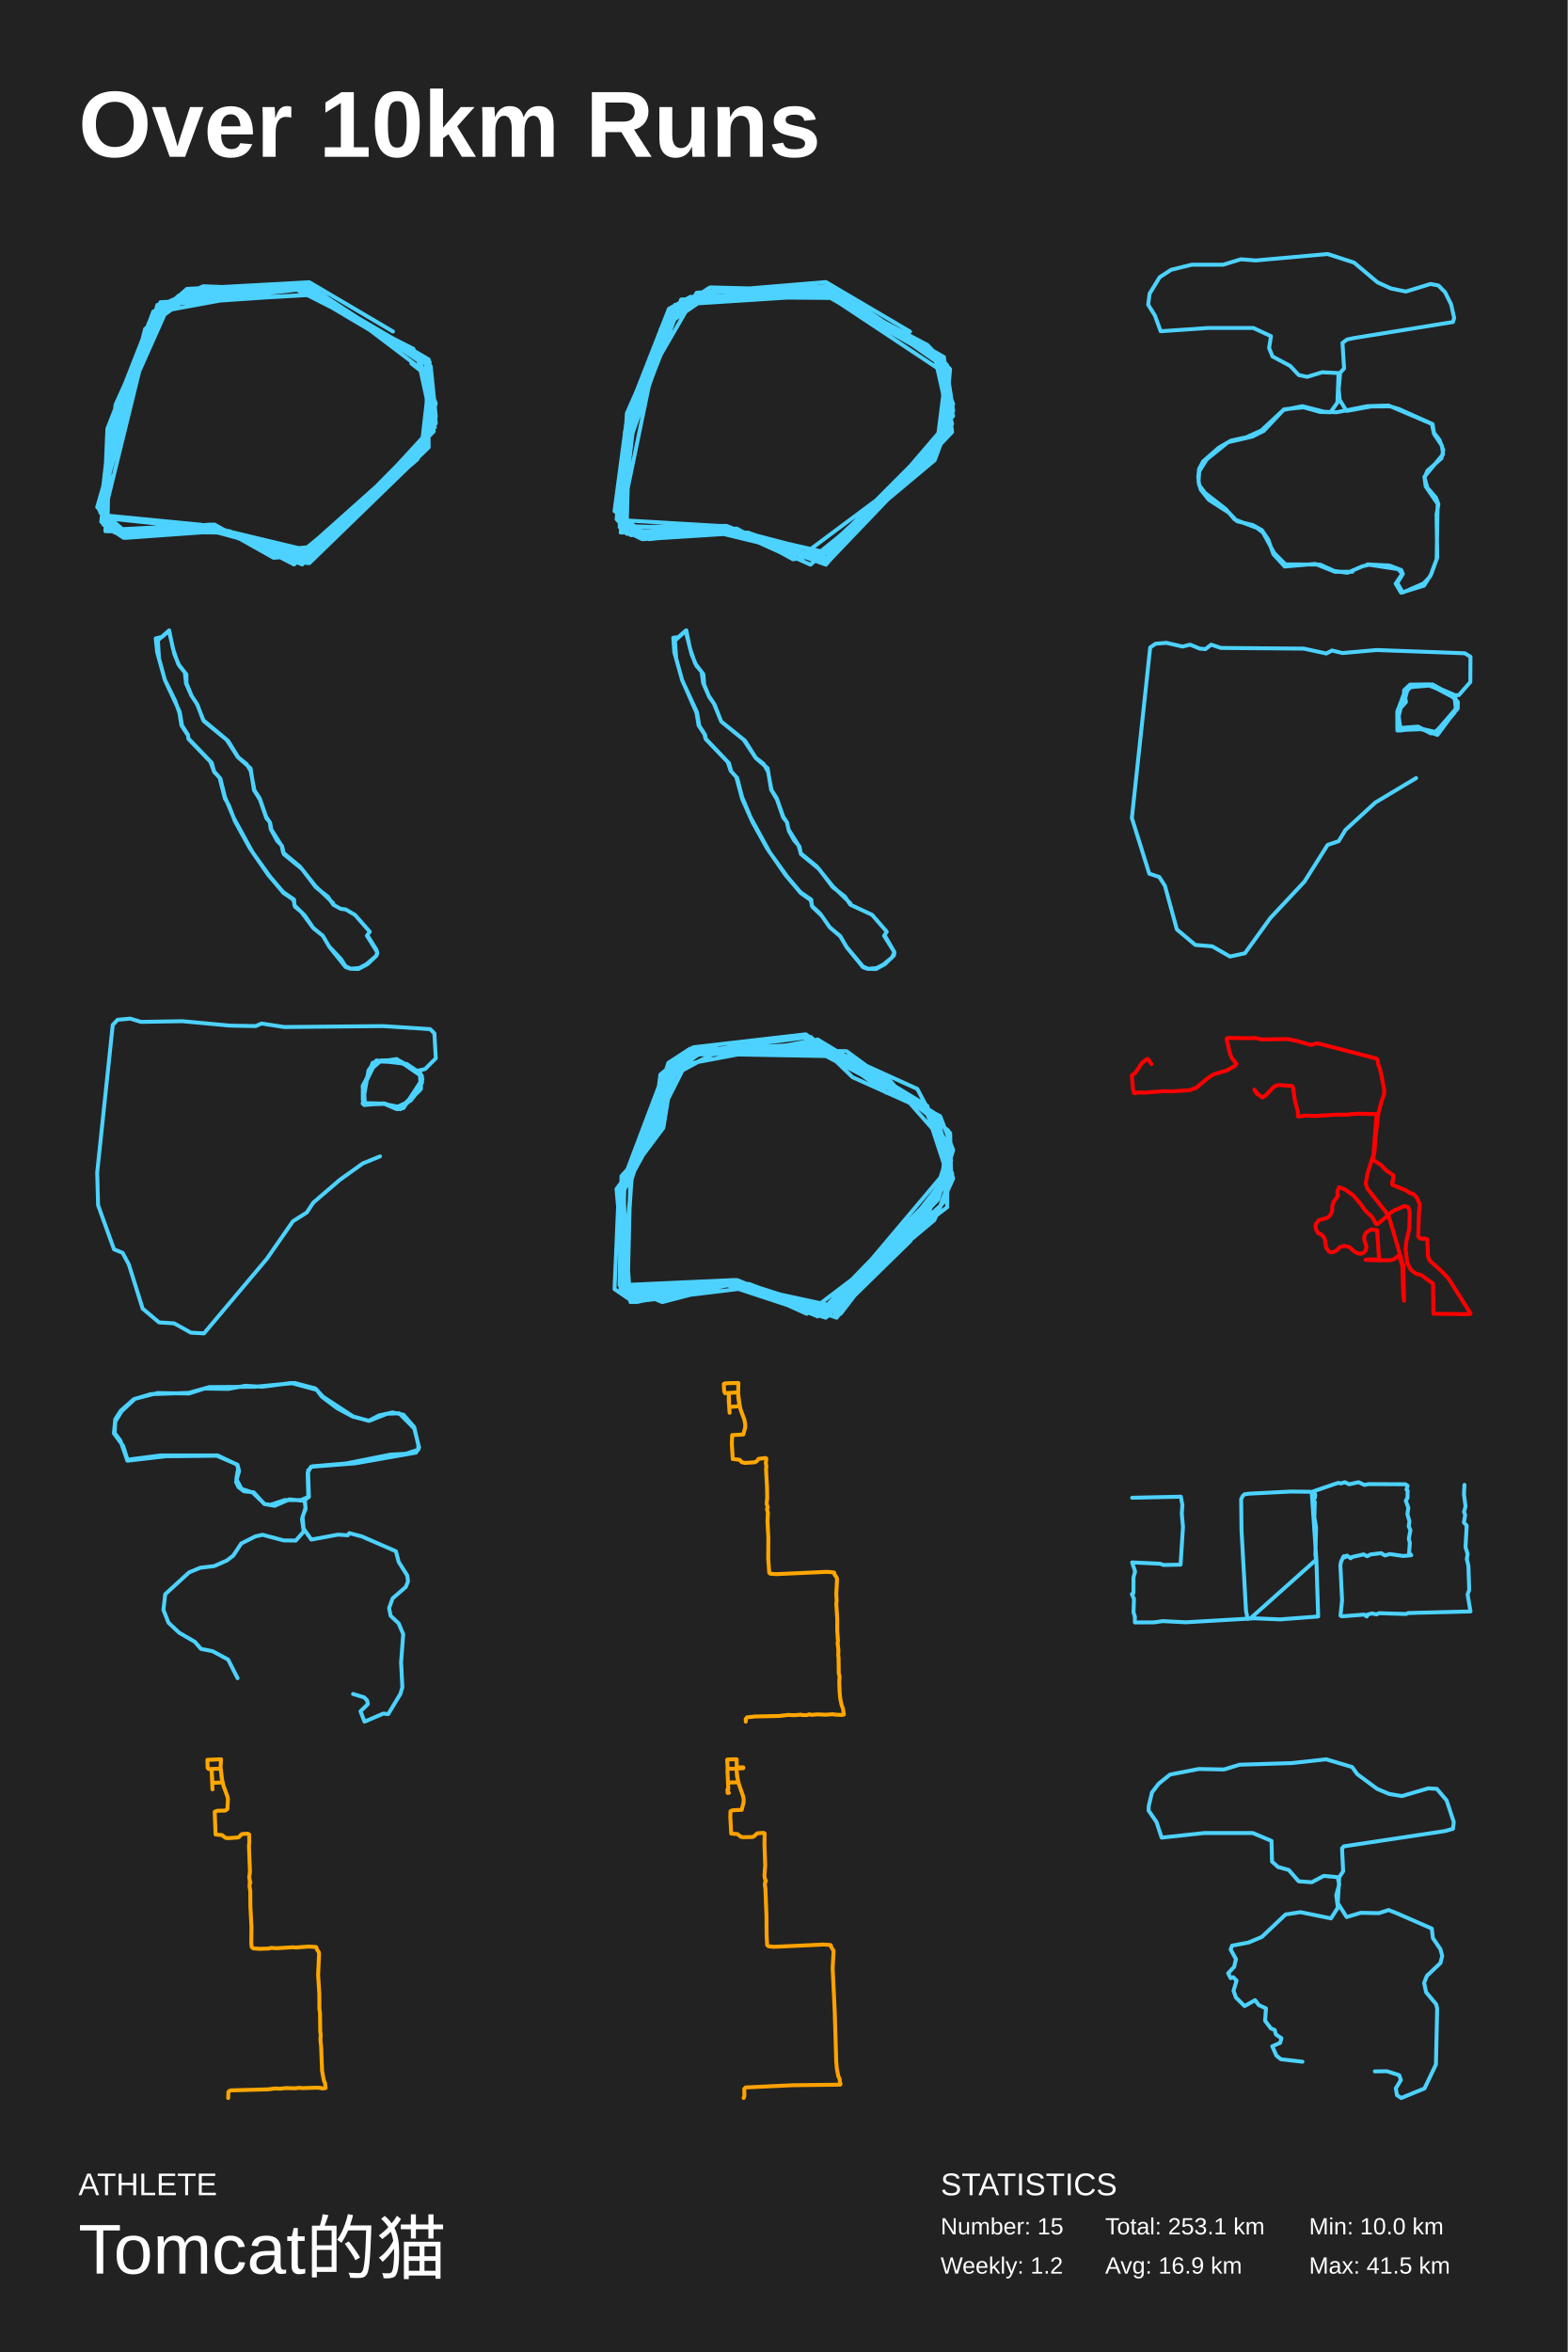
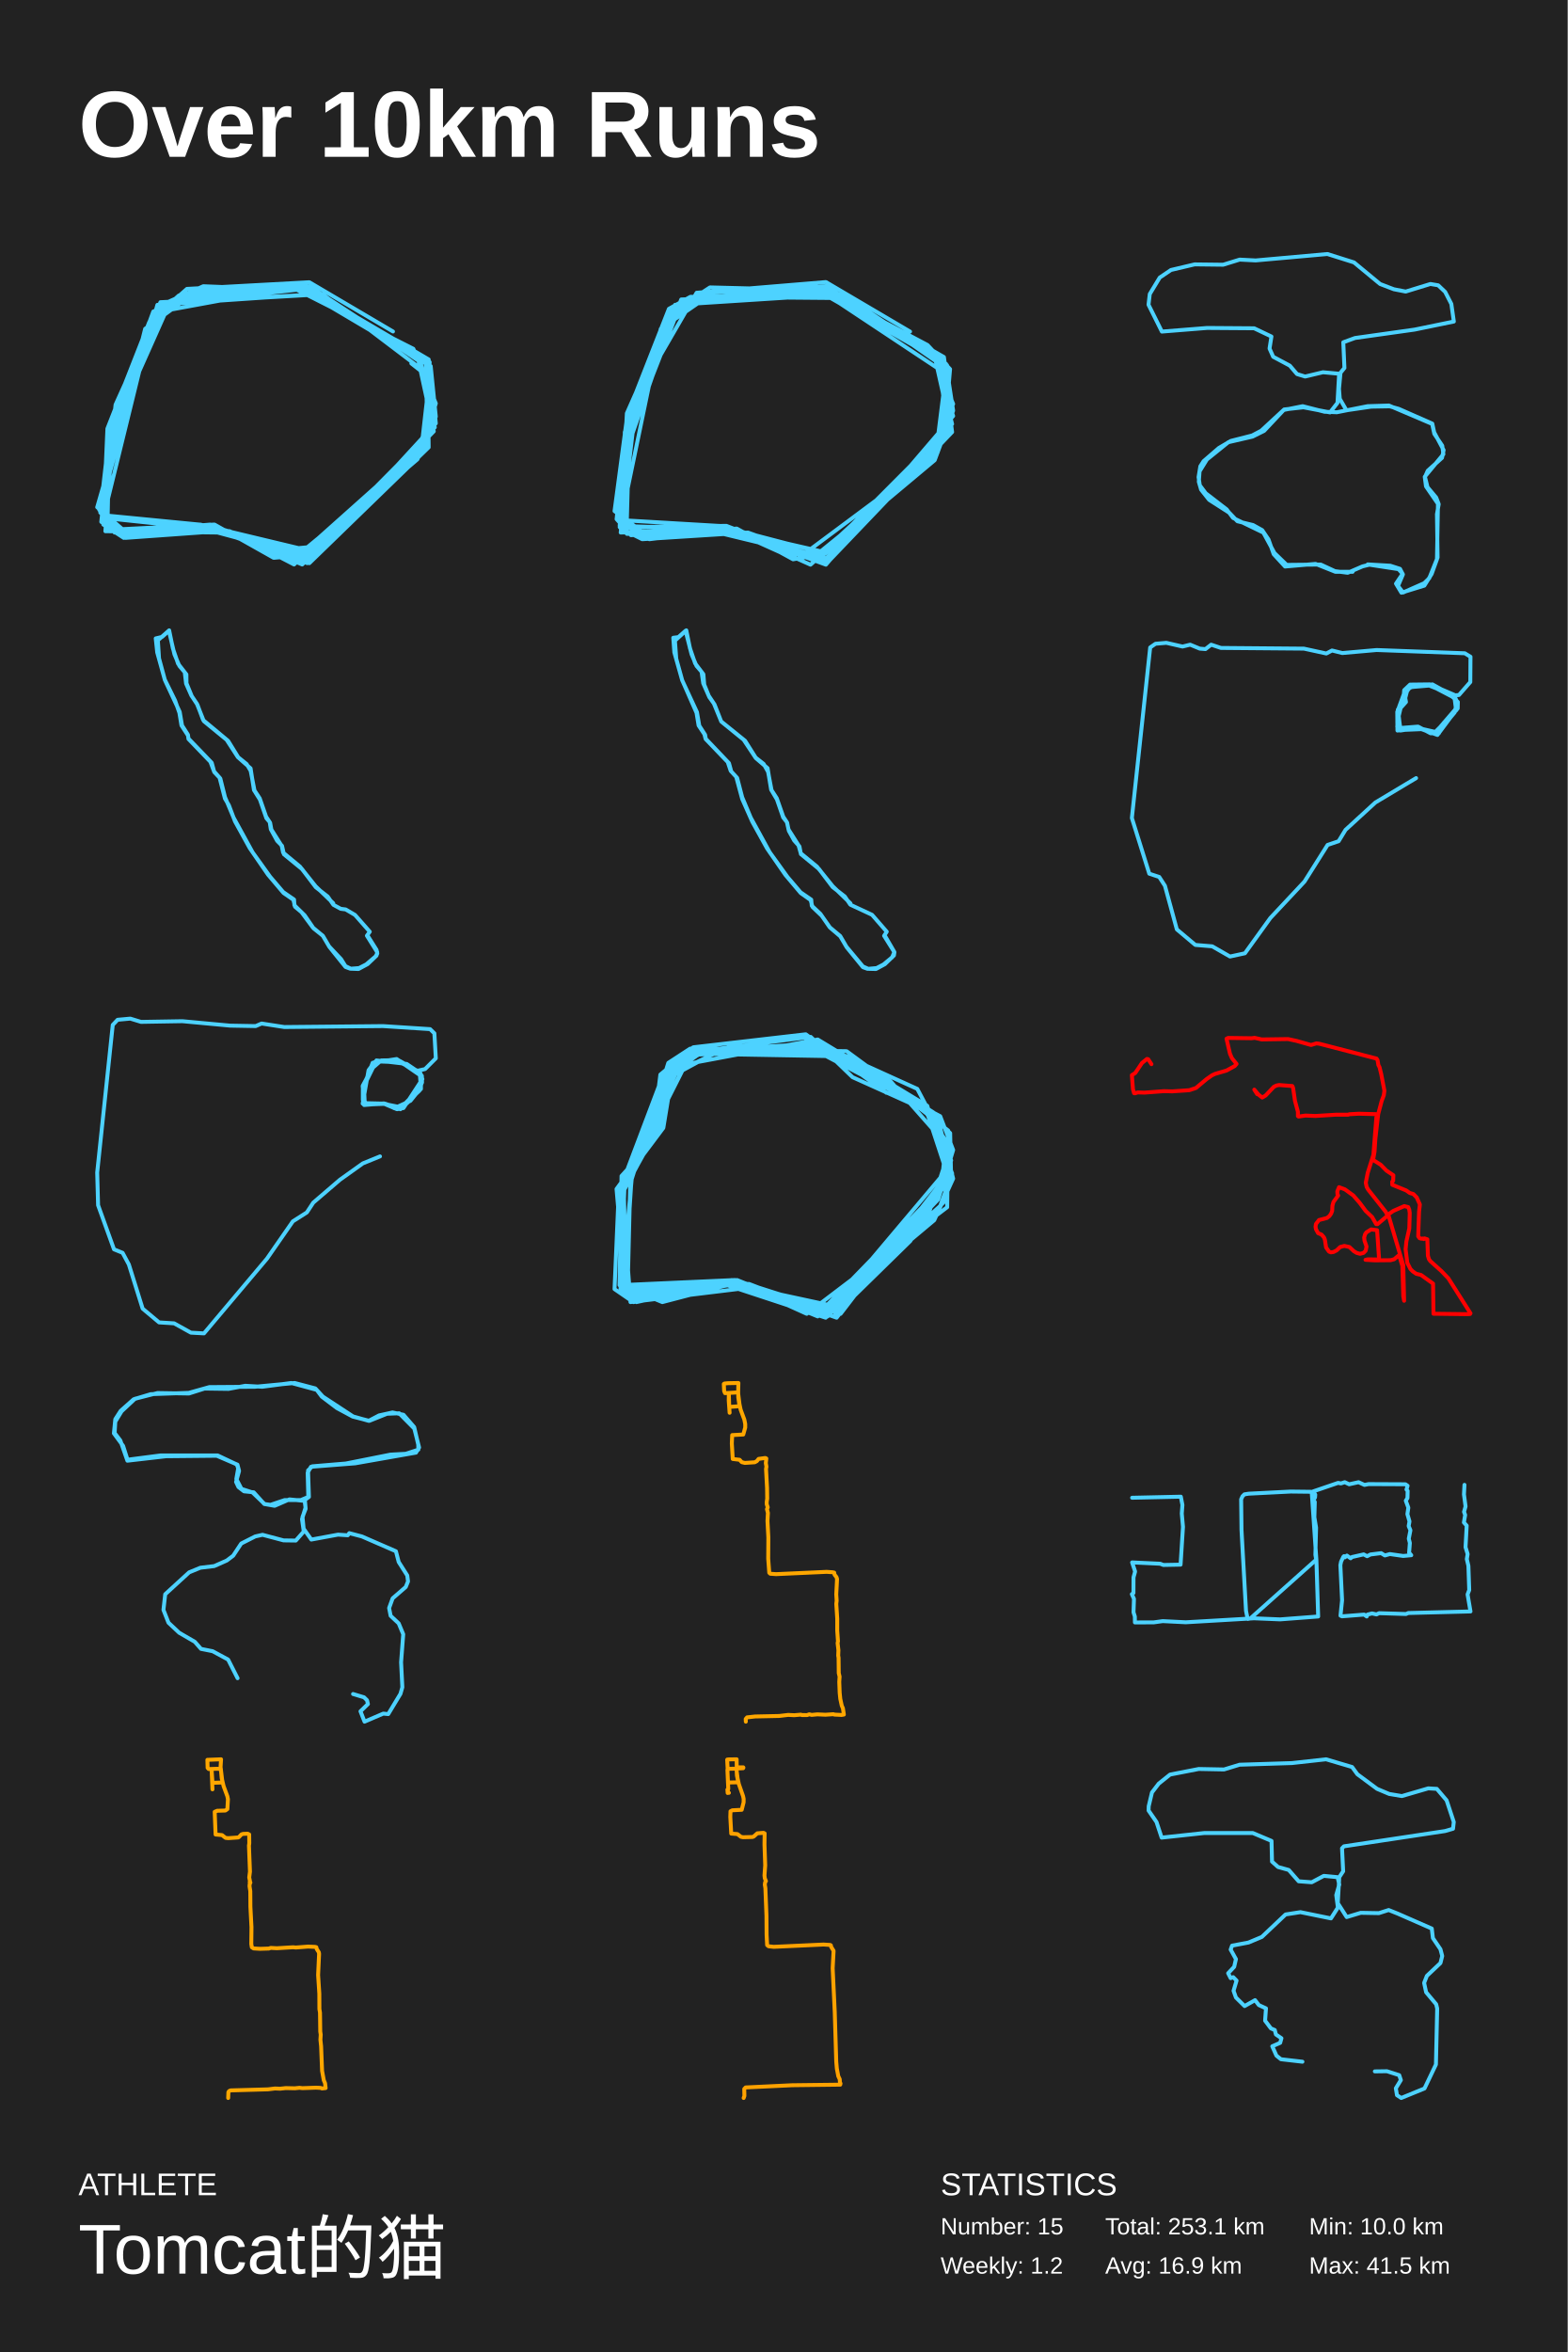
<svg xmlns="http://www.w3.org/2000/svg" baseProfile="full" height="300mm" version="1.1" viewBox="0,0,200,300" width="200mm">
  <defs />
  <rect fill="#222222" height="300" width="200" x="0" y="0" />
  <text fill="#FFFFFF" style="font-size:12px; font-family:Arial; font-weight:bold;" x="10" y="20">Over 10km Runs</text>
  <text fill="#FFFFFF" style="font-size:4px; font-family:Arial" x="10" y="280">ATHLETE</text>
  <text fill="#FFFFFF" style="font-size:9px; font-family:Arial" x="10" y="290">Tomcat的猫</text>
  <text fill="#FFFFFF" style="font-size:4px; font-family:Arial" x="120" y="280">STATISTICS</text>
  <text fill="#FFFFFF" style="font-size:3px; font-family:Arial" x="120" y="285">Number: 15</text>
  <text fill="#FFFFFF" style="font-size:3px; font-family:Arial" x="120" y="290">Weekly: 1.2</text>
  <text fill="#FFFFFF" style="font-size:3px; font-family:Arial" x="141" y="285">Total: 253.1 km</text>
  <text fill="#FFFFFF" style="font-size:3px; font-family:Arial" x="141" y="290">Avg: 16.9 km</text>
  <text fill="#FFFFFF" style="font-size:3px; font-family:Arial" x="167" y="285">Min: 10.0 km</text>
  <text fill="#FFFFFF" style="font-size:3px; font-family:Arial" x="167" y="290">Max: 41.5 km</text>
  <polyline fill="none" points="50.135,42.282 39.465,35.998 23.851,36.848 19.817,40.414 14.742,51.623 13.181,65.718 25.412,66.907 38.684,71.492 53.128,57.906 55.34,52.981 54.299,46.358 38.814,37.017 25.933,36.508 20.988,38.716 14.222,55.868 13.311,66.228 15.913,68.435 27.364,67.416 39.335,70.303 54.169,56.378 54.819,46.188 38.424,36.338 22.81,37.697 19.036,41.093 13.701,54.679 13.181,66.567 15.002,68.096 25.542,66.907 39.725,70.303 53.258,57.227 55.34,52.472 54.689,45.848 39.075,36.678 24.892,37.357 19.557,39.735 13.961,55.019 13.701,67.586 27.364,66.907 34.911,71.152 38.945,70.813 53.128,58.246 55.47,53.321 54.949,46.698 38.684,36.508 23.981,38.036 19.817,40.584 13.961,56.208 12.92,66.567 15.783,68.265 27.494,67.247 38.945,70.813 53.258,58.585 55.6,53.151 54.949,46.698 38.034,36.678 21.769,38.376 14.352,55.019 13.181,65.039 15.913,68.435 25.282,67.077 38.814,70.134 53.648,57.906 55.6,51.453 52.737,44.49 37.643,36.848 25.022,37.187 18.516,41.942 13.051,63.68 14.612,67.926 26.843,66.907 34,70.303 39.335,69.794 54.559,56.208 54.429,46.358 38.945,36.848 20.598,38.885 13.701,58.755 13.181,66.907 15.783,68.605 28.275,67.586 39.335,70.813 55.47,54.51 53.518,45.509 38.945,36.338 19.557,39.904 12.4,64.699 15.913,67.756 26.843,67.077 38.554,72.002 54.559,56.548 54.299,45.848 39.986,37.527 20.077,38.885 12.66,65.039 16.043,68.265 26.713,67.077 39.465,71.832 54.689,57.057 54.559,46.358 39.465,36.508 24.371,37.867 19.427,40.584 13.181,66.058 29.316,67.756 37.513,72.002 53.778,57.057 54.819,47.886 41.157,37.527 20.467,38.716 14.482,54.17 13.441,67.756 27.754,67.926 39.725,71.152 55.34,55.019 53.388,46.018 41.027,37.527 20.467,38.546 14.092,54 12.79,65.378 16.043,68.605 27.884,67.756 39.205,71.832 55.6,54 55.08,48.396 52.477,46.358" stroke="#4dd2ff" stroke-linecap="round" stroke-linejoin="round" stroke-width="0.5" />
  <polyline fill="none" points="116.102,42.296 105.367,35.975 88.873,37.342 80.364,52.035 79.971,66.387 91.622,67.071 105.105,71.513 119.375,57.503 121.338,51.864 120.029,46.055 104.189,37 90.575,36.658 86.647,39.221 79.971,56.307 79.055,66.387 82.065,68.608 93.193,67.583 100.393,70.829 105.629,70.317 120.422,56.136 121.207,47.08 118.327,44.005 103.796,36.316 90.836,37.171 85.731,39.734 79.971,52.719 79.185,67.241 91.753,67.071 104.844,70.488 119.375,56.99 121.338,52.206 120.422,45.543 104.975,36.658 90.313,37.342 85.207,40.075 79.709,55.111 79.447,67.754 82.851,68.779 93.978,67.412 101.178,71.342 105.236,70.658 119.375,58.015 120.815,46.568 104.058,36.487 89.265,38.196 85.469,40.93 80.102,54.427 79.055,67.071 93.847,67.583 103.927,71.513 119.244,58.699 121.6,52.377 120.684,46.397 106.676,37.512 88.48,37.854 85.338,40.075 80.495,53.231 79.055,65.533 81.673,68.608 92.015,67.412 104.713,70.317 118.196,59.382 121.6,51.523 118.72,44.518 106.153,37.512 91.229,37.171 84.291,41.955 79.055,67.241 92.669,67.071 102.356,70.829 119.113,58.357 121.469,52.89 120.16,46.226 104.451,36.829 86.385,38.879 79.447,58.87 79.185,67.412 81.935,68.779 95.418,67.925 104.451,71.171 121.469,54.086 119.244,45.372 107.462,37.512 86.124,38.879 79.971,53.402 78.4,65.191 82.065,67.925 93.062,67.412 103.404,72.025 119.636,57.674 121.076,47.935 105.367,37.512 86.909,38.196 79.709,56.307 78.662,66.216 80.495,68.266 92.931,67.412 105.629,71.684 121.469,55.111 120.291,46.055 105.367,36.487 89.658,38.025 85.338,40.417 79.709,56.819 79.316,66.558 81.149,67.754 93.193,67.583 105.367,72.025 121.6,53.06 119.375,45.884 106.676,37.512 88.349,38.025 85.469,39.734 81.149,51.523 79.185,67.925 90.836,67.754 105.629,71.342 121.338,54.769 119.375,46.055 107.855,38.025 88.087,37.854 85.338,39.392 79.971,53.06 79.971,68.096 94.109,68.096 105.891,71.342 120.945,55.282 119.767,46.055" stroke="#4dd2ff" stroke-linecap="round" stroke-linejoin="round" stroke-width="0.5" />
-   <polyline fill="none" points="174.452,71.988 177.266,72.135 178.762,72.702 178.971,73.206 178.264,74.361 178.955,75.579 181.609,74.424 182.461,73.521 183.362,71.106 183.266,65.646 183.507,64.302 183.185,63.462 182.092,62.202 181.738,60.9 182.108,60.039 183.909,58.443 184.134,57.414 183.636,56.091 182.944,55.209 182.767,54.096 178.457,52.164 177.315,51.828 174.934,51.849 171.782,52.416 170.914,51.009 170.785,49.644 170.978,47.544 171.476,46.997 171.267,43.742 171.862,43.301 172.779,43.112 185.356,41.075 185.517,40.571 185.131,38.827 184.359,37.273 183.507,36.412 182.494,36.223 179.357,37.189 177.443,36.79 175.739,36.013 172.747,33.492 169.369,32.4 160.202,33.219 158.304,33.072 156.052,33.765 152.031,33.765 149.394,34.416 147.946,35.362 146.66,37.462 146.483,38.869 147.335,40.235 148.075,42.251 154.203,41.831 159.896,41.831 162.148,42.881 161.907,44.393 162.341,45.464 164.609,46.682 165.686,47.838 166.764,48.069 168.678,47.481 170.769,47.586 170.624,51.345 169.739,52.584 168.404,52.542 166.298,51.954 163.821,52.206 160.91,54.915 158.996,55.776 157.05,56.196 155.489,57.099 153.479,58.863 152.98,59.808 152.868,60.858 152.98,61.866 153.736,62.874 156.406,64.953 157.5,66.255 160.379,67.347 161.135,67.935 162.55,70.539 163.998,71.988 168.404,72.009 170.222,72.828 171.895,73.059 173.792,72.24 174.661,72.03 178.376,72.597 178.907,73.185 178.055,74.445 178.746,75.6 181.673,74.697 182.606,73.206 183.282,71.337 183.41,64.26 181.882,62.034 181.722,60.816 184.102,57.939 183.957,56.847 182.944,55.335 182.671,54.075 177.154,51.723 174.436,51.807 170.511,52.584 168.951,52.521 166.153,51.807 163.74,52.29 161.231,54.957 159.752,55.692 156.664,56.406 153.929,58.611 152.996,60.123 152.9,61.446 153.189,62.454 154.219,63.756 156.808,65.415 157.822,66.486 159.816,66.969 160.99,67.62 161.794,68.817 162.454,70.686 163.901,72.261 167.793,71.925 170.318,72.933 172.522,72.933" stroke="#4dd2ff" stroke-linecap="round" stroke-linejoin="round" stroke-width="0.5" />
+   <polyline fill="none" points="174.492,71.988 177.371,72.156 178.609,72.555 178.979,73.269 178.352,74.739 178.995,75.579 181.697,74.382 182.341,73.752 183.402,71.106 183.322,65.583 183.547,64.302 183.225,63.462 182.116,62.139 181.794,60.837 182.148,60.039 183.965,58.401 184.174,57.414 182.968,55.146 182.727,54.033 178.433,52.143 177.291,51.828 174.926,51.87 171.774,52.332 170.922,50.862 170.825,49.602 171.018,47.544 171.517,46.934 171.372,43.658 172.868,43.112 180.475,42.041 185.477,41.012 185.155,38.764 184.367,37.231 183.483,36.391 182.486,36.223 179.333,37.189 177.821,36.895 176.068,36.223 172.739,33.471 169.345,32.4 160.194,33.219 158.151,33.114 156.044,33.765 152.409,33.723 149.386,34.437 147.954,35.404 146.684,37.504 146.523,38.869 148.228,42.293 154.002,41.831 160.001,41.873 162.204,42.923 161.963,44.456 162.429,45.506 164.552,46.64 165.469,47.712 166.499,48.027 168.782,47.481 170.841,47.67 170.632,51.387 169.683,52.605 166.29,51.954 163.829,52.227 160.902,54.936 159.744,55.545 157.025,56.238 155.497,57.141 153.551,58.821 153.133,59.472 152.908,60.858 153.069,61.908 153.825,62.916 156.495,64.974 157.315,66.066 161.175,67.935 162.59,70.539 164.15,72.051 168.493,72.009 170.31,72.849 171.935,73.059 173.833,72.24 174.701,72.03 178.416,72.597 178.947,73.185 178.095,74.445 178.786,75.6 181.714,74.697 182.646,73.206 183.322,71.337 183.451,64.26 181.923,62.034 181.762,60.816 184.142,57.939 183.997,56.847 182.984,55.335 182.711,54.075 177.194,51.723 174.476,51.807 170.552,52.584 168.992,52.521 166.193,51.807 163.78,52.29 161.271,54.957 159.792,55.692 156.704,56.406 153.97,58.611 153.037,60.123 152.94,61.446 153.23,62.454 154.259,63.756 156.848,65.415 157.862,66.486 159.856,66.969 161.03,67.62 161.834,68.817 162.494,70.686 163.941,72.261 167.834,71.925 170.359,72.933 172.562,72.933" stroke="#4dd2ff" stroke-linecap="round" stroke-linejoin="round" stroke-width="0.5" />
  <polyline fill="none" points="42.514,115.206 40.272,113.052 38.262,110.528 36.115,108.745 35.947,107.908 34.621,105.809 34.463,104.945 33.947,104.163 33.137,101.831 32.464,100.816 31.979,98.319 31.464,97.455 30.39,96.59 29.096,94.491 25.918,91.843 25.191,89.895 24.455,88.77 23.792,87.151 23.781,86.026 22.718,84.654 22.055,82.705 21.582,80.4 20.14,81.676 20.287,83.968 21.024,86.684 22.339,89.36 22.887,90.924 23.15,92.529 23.981,93.805 24.044,94.258 26.844,97.167 27.338,98.484 28.012,99.197 28.696,101.858 29.201,102.709 29.98,104.767 31.864,108.183 34.2,111.571 36.178,113.903 37.431,114.767 37.641,115.658 38.462,116.344 39.914,118.306 41.198,119.376 42.019,120.775 44.082,123.339 44.682,123.559 45.734,123.6 46.902,122.969 48.039,121.886 48.123,121.447 46.808,119.348 47.176,118.841 45.292,116.701 44.103,116.001 43.472,115.919 42.535,115.411 41.809,114.355 40.283,113.162 38.536,110.857 36.221,108.964 35.979,107.881 35.358,107.25 34.547,105.768 34.41,104.863 33.979,104.355 33.158,101.982 32.4,100.775 31.969,98.003 30.348,96.577 28.917,94.368 26.002,91.98 25.118,89.758 24.413,88.715 23.739,87.192 23.571,85.751 22.887,84.942 22.255,83.46 21.55,80.455 20.677,81.237 19.866,81.429 20.056,83.213 21.034,86.739 22.929,90.801 23.223,92.529 23.981,93.723 24.044,94.203 27.012,97.29 27.317,98.401 28.107,99.293 28.706,101.68 29.801,104.287 32.221,108.704 34.463,111.831 36.126,113.779 37.515,114.739 37.557,115.466 38.862,116.742 40.009,118.415 41.177,119.348 41.988,120.72 43.514,122.338 44.071,123.23 44.755,123.559 45.808,123.477 46.723,123.01 47.913,121.995 48.134,121.625 48.039,121.159 46.892,119.334" stroke="#4dd2ff" stroke-linecap="round" stroke-linejoin="round" stroke-width="0.5" />
  <polyline fill="none" points="108.496,115.217 106.232,113.035 104.211,110.524 102.158,108.836 101.874,107.821 100.59,105.79 100.421,104.925 99.926,104.171 99.095,101.81 98.431,100.781 97.989,98.448 97.421,97.433 96.41,96.637 95.052,94.482 92.01,92.025 91.157,89.857 90.42,88.745 89.841,87.318 89.736,86 88.683,84.614 88.02,82.679 87.557,80.4 86.104,81.718 86.272,84.01 87.03,86.755 88.862,90.927 89.125,92.533 89.862,93.645 90.02,94.262 92.841,97.199 93.22,98.325 93.926,99.093 94.684,101.906 95.979,104.816 97.863,108.219 100.211,111.608 102.158,113.913 103.421,114.805 103.653,115.683 104.832,116.808 105.895,118.318 107.201,119.429 108.022,120.829 110.096,123.367 110.664,123.573 111.748,123.6 112.885,122.983 114.043,121.871 114.107,121.46 112.791,119.36 113.128,118.839 111.254,116.685 108.485,115.395 107.769,114.339 106.232,113.145 104.485,110.84 102.179,108.946 101.99,107.958 101.326,107.217 100.642,105.982 100.39,104.871 99.916,104.267 99.116,101.961 98.379,100.726 97.926,97.982 96.421,96.692 94.873,94.358 92.02,92.039 91.073,89.733 90.494,88.924 89.715,87.153 89.504,85.684 88.862,84.943 88.23,83.461 87.462,80.455 86.546,81.265 85.893,81.347 86.03,83.214 87.03,86.769 88.915,90.831 89.21,92.561 89.957,93.727 90.041,94.235 92.999,97.337 93.294,98.407 94.042,99.217 94.684,101.687 95.779,104.294 98.2,108.713 100.463,111.855 102.137,113.817 103.495,114.75 103.558,115.519 104.664,116.561 105.843,118.263 107.19,119.388 107.99,120.76 110.085,123.271 110.769,123.573 111.833,123.477 112.706,123.024 113.822,122.105 114.096,121.419 112.928,119.415" stroke="#4dd2ff" stroke-linecap="round" stroke-linejoin="round" stroke-width="0.5" />
  <polyline fill="none" points="180.661,99.249 175.468,102.356 171.658,105.848 170.774,107.298 169.368,107.772 166.42,112.448 162.066,117.094 158.823,121.592 156.918,122.006 154.65,120.704 152.496,120.527 150.137,118.544 148.618,112.981 147.892,111.856 146.622,111.442 144.4,104.339 146.736,82.586 147.416,82.112 148.799,81.994 150.863,82.467 151.838,82.23 153.063,82.734 153.788,82.793 154.514,82.23 155.761,82.645 166.351,82.734 169.209,83.355 169.934,82.97 171.25,83.296 175.626,82.911 186.874,83.325 187.6,83.769 187.577,86.996 186.126,88.653 185.31,88.712 182.792,87.321 179.98,87.44 179.277,87.913 179.141,89.275 178.325,90.577 178.643,92.856 180.91,92.678 182.52,93.537 183.382,93.507 185.582,90.873 185.899,89.541 185.536,88.742 182.384,87.44 179.912,87.647 179.164,88.15 178.983,89.482 178.348,90.488 178.665,93.181 180.978,92.826 183.291,93.537 185.877,90.222 185.627,88.919 185.083,88.535 182.248,87.41 180.162,87.558 179.187,88.209 178.257,92.116 178.529,92.945 181.069,92.856 183.45,93.625 184.176,92.205 185.967,90.37 185.99,89.541 185.378,88.919 182.43,87.38 179.89,87.469 179.346,87.854 178.461,90.251 178.438,93.122 180.57,92.737 183.563,93.537 184.471,91.879 185.809,90.577 185.809,89.334 184.924,88.564 182.634,87.44 179.98,87.469 179.209,88.623 179.368,89.541 178.257,90.784 178.28,93.181 181.182,92.915 183.042,93.537 185.74,90.399 185.514,88.623 182.407,87.292 179.89,87.321 179.141,88.032 179.028,89.482 178.325,90.518 178.574,92.974 180.91,92.856 183.11,93.359 185.514,90.962 185.854,89.778 185.604,88.949 182.747,87.292 179.618,87.706 179.141,89.571 178.484,90.281 178.257,92.678 178.529,93.122 181.341,93.004 183.382,93.744 185.831,90.458 185.899,89.541" stroke="#4dd2ff" stroke-linecap="round" stroke-linejoin="round" stroke-width="0.5" />
  <polyline fill="none" points="48.48,147.499 46.289,148.393 43.368,150.478 39.968,153.396 39.146,154.647 37.366,155.779 34.057,160.544 26.024,170.074 24.358,169.984 22.213,168.793 20.296,168.674 18.197,166.917 16.439,161.288 15.641,159.799 14.545,159.353 12.514,153.724 12.4,149.554 14.385,130.731 15.002,130.075 16.622,129.926 17.991,130.343 23.263,130.254 29.356,130.82 32.619,130.879 33.372,130.552 36.271,130.999 48.868,130.879 54.87,131.267 55.417,131.803 55.6,134.99 54.231,136.36 53.181,136.598 50.557,135.139 47.841,135.466 46.38,138.624 46.54,140.708 49.119,140.768 51.036,141.453 53.683,138.862 53.774,137.164 50.602,135.079 47.544,135.556 46.426,138.475 46.54,140.857 49.073,140.798 50.42,141.304 52.359,140.411 53.706,138.743 53.66,137.194 50.762,135.198 47.795,135.466 47.019,136.509 46.266,140.768 49.028,140.798 50.648,141.483 51.469,141.334 53.888,137.641 53.637,136.896 51.88,135.705 48.023,135.258 46.266,138.504 46.449,140.947 48.982,140.738 51.081,141.483 53.706,138.892 53.546,136.777 50.99,135.317 48.434,135.317 47.362,136.032 46.289,139.011 46.289,140.292 46.768,140.887 48.959,140.798 51.196,141.245 53.546,138.862 53.82,138.087 53.569,136.956 51.127,135.496 47.978,135.377 46.38,138.624 46.54,140.917 49.096,140.768 51.15,141.423 52.702,139.994 53.843,138.087 53.82,137.224 53.295,136.598 50.442,135.228 48.64,135.258 47.362,136.36 46.449,138.207 46.312,140.232 46.814,140.857 49.165,140.798 50.328,141.364 51.196,141.274 53.5,139.13 53.729,137.67" stroke="#4dd2ff" stroke-linecap="round" stroke-linejoin="round" stroke-width="0.5" />
  <polyline fill="none" points="113.087,139.387 102.795,131.924 88.438,133.583 84.245,137.065 83.228,145.191 79.544,151.824 79.544,164.096 93.647,163.598 107.242,167.412 120.075,151.493 120.711,145.523 117.026,140.382 104.574,133.085 87.802,134.08 84.245,137.894 83.991,143.533 79.544,151.161 79.416,164.593 81.322,165.92 93.012,163.598 105.591,167.91 119.44,152.653 121.346,148.01 119.44,142.704 105.591,133.914 88.565,133.914 84.626,137.065 83.609,144.362 79.162,152.653 79.289,164.759 81.449,165.422 91.741,163.432 107.115,166.749 120.711,150.332 119.44,142.206 108.767,137.397 103.431,132.256 89.2,134.08 84.626,136.899 83.355,145.523 79.289,150 79.035,163.93 93.774,163.267 105.082,166.915 120.711,150.829 120.329,145.523 113.595,137.894 102.414,132.256 87.929,134.578 79.162,152.653 80.052,164.759 93.52,163.432 106.734,168.076 120.965,149.668 118.296,141.045 104.32,132.588 86.659,135.904 79.416,151.658 80.052,164.261 84.499,166.086 92.758,163.93 105.336,168.076 119.694,152.985 121.6,146.684 119.948,142.372 104.828,134.412 93.52,133.251 84.88,137.397 84.245,144.03 78.654,151.658 79.798,164.759 91.233,163.432 105.336,167.578 120.711,149.337 118.042,141.211 104.828,133.583 89.708,134.08 84.753,137.563 84.499,143.035 78.908,152.653 78.4,164.427 80.814,166.086 94.791,163.598 107.242,167.578 121.219,149.337 119.059,141.874 107.751,134.744 89.073,134.412 85.769,136.899 84.626,143.864 79.162,151.161 79.162,162.272 81.704,165.754 92.885,163.764 105.591,167.246 121.346,150.498 121.219,144.528 116.772,140.216 103.812,133.914 90.216,133.914 85.769,136.402 80.687,149.337 79.289,164.593 95.553,163.764 106.353,167.91 120.584,153.151 120.965,146.352 117.026,138.889 105.336,133.583 88.056,134.578 80.433,149.668 80.052,165.256 93.393,163.267 102.922,167.578 120.838,153.98 120.965,144.196 109.275,135.075 102.795,133.251 90.979,134.412 84.245,138.06 79.544,150.498 79.925,164.593 94.282,163.598 106.988,167.246 116.136,158.292 120.965,149.834 119.313,142.538 105.845,133.749 89.708,133.749 85.642,137.065 79.289,150.829 80.433,166.086 95.426,164.261 104.32,167.91 119.948,153.814 121.473,149.668 118.169,141.543 108.005,134.08 88.056,133.749 85.261,135.573 80.56,150.498 79.671,164.261 92.885,163.432 105.336,167.246 119.186,155.638 121.6,150.332 119.694,142.869 107.369,134.412 87.421,134.246 79.671,151.327 79.162,164.427 81.195,166.086 94.028,163.267 104.701,167.578 118.042,156.136 120.584,148.342" stroke="#4dd2ff" stroke-linecap="round" stroke-linejoin="round" stroke-width="0.5" />
  <polyline fill="none" points="146.896,135.736 146.483,135.104 146.323,135.073 145.69,135.584 144.829,136.864 144.4,137.136 144.54,138.927 144.68,139.433 144.765,139.46 145.157,139.339 145.998,139.366 148.482,139.178 149.544,139.204 151.727,139.057 152.576,138.775 153.934,137.637 154.627,137.156 155.016,136.974 156.47,136.551 157.523,135.976 157.756,135.705 157.163,134.973 156.911,134.388 156.474,132.487 156.682,132.388 159.687,132.43 160.059,132.377 160.961,132.581 164.326,132.534 165.399,132.764 167.254,133.291 167.951,133.083 168.319,133.13 175.622,135.026 175.75,135.245 175.847,135.84 175.999,136.133 176.219,137.042 176.616,139.125 176.54,139.7 176.271,140.426 175.823,142.112 175.462,145.308 175.358,146.9 175.174,147.95 176.147,148.566 176.892,149.323 177.761,149.903 177.737,150.597 177.609,150.733 177.621,151.119 179.4,151.845 179.857,152.168 180.309,152.299 180.738,152.732 181.142,153.63 181.038,154.559 180.93,157.686 181.098,157.931 181.339,158.004 181.523,157.973 181.627,158.046 181.735,157.957 182.096,158.077 182.168,160.175 182.304,160.614 182.476,160.854 183.891,162.127 184.776,163.051 187.6,167.513 187.548,167.602 187.135,167.623 182.877,167.57 182.825,163.724 181.287,162.623 180.666,162.467 180.229,162.159 179.937,161.861 179.536,161.063 179.324,159.346 179.42,158.354 179.792,156.699 179.849,154.737 179.792,154.303 179.66,153.969 179.151,153.839 177.749,154.455 177.104,154.904 179.027,161.397 179.131,165.916 179.027,165.337 178.907,161.465 178.491,160.092 177.87,160.614 177.417,160.739 175.37,160.76 174.208,160.692 174.517,160.63 175.875,160.65 175.939,160.593 175.686,156.913 174.929,156.814 174.32,157.185 174.148,157.435 174.036,157.842 174.076,158.239 174.336,158.996 174.228,159.528 173.944,159.815 173.507,159.925 173.078,159.81 172.706,159.58 172.145,159.053 171.5,158.918 170.967,159.059 170.523,159.487 170.13,159.69 169.79,159.742 169.545,159.638 169.177,159.111 169.024,158.124 168.908,157.832 168.604,157.477 168.159,157.289 167.887,156.793 167.831,156.48 167.883,156.12 168.271,155.619 169.281,155.358 169.601,155.112 169.818,154.804 169.954,154.444 169.986,153.787 170.118,153.312 170.719,152.487 170.631,152.346 170.611,151.959 170.831,151.427 171.576,151.704 172.65,152.481 173.467,153.426 174.224,154.45 175.053,155.238 175.57,156.141 175.738,156.141 177.024,155.06 176.78,154.564 174.541,151.73 174.356,151.401 174.24,150.863 174.485,149.605 175.214,147.297 175.594,142.494 175.662,142.3 175.594,142.112 173.359,142.055 172.129,142.123 172.009,142.18 170.427,142.18 167.823,142.342 166.545,142.29 165.664,142.42 165.583,142.358 165.583,141.804 165.211,140.426 164.966,138.749 164.866,138.525 163.176,138.394 162.823,138.467 162.507,138.629 161.465,139.731 161.029,139.992 160.556,139.621 160.019,138.984 160.384,139.559" stroke="red" stroke-linecap="round" stroke-linejoin="round" stroke-width="0.5" />
  <polyline fill="none" points="45.041,216.072 46.441,216.492 46.827,216.87 46.939,217.353 45.99,218.277 46.505,219.6 48.901,218.571 49.529,218.634 51.089,216.051 51.33,215.211 51.169,212.019 51.443,208.449 50.864,207.063 49.834,206.097 49.641,205.11 50.092,203.871 51.764,202.422 52.054,201.708 51.957,200.952 50.864,199.23 50.51,197.865 46.167,195.975 44.559,195.555 44.366,195.828 43.127,195.744 39.718,196.374 38.737,194.988 38.592,193.476 38.994,192.447 38.897,191.313 39.412,190.934 39.3,187.553 39.846,187.028 44.125,186.671 49.818,185.537 51.764,185.432 53.373,184.907 53.357,184.256 52.842,182.029 51.475,180.454 50.075,180.16 48.355,180.538 47.036,181.231 45.041,180.664 41.197,178.143 40.232,177.093 37.595,176.4 32.528,176.883 26.706,176.925 24.085,177.66 19.227,177.828 17.056,178.479 15.399,179.95 14.708,181.021 14.531,182.827 15.705,184.424 16.268,186.188 20.482,185.642 27.768,185.642 30.212,186.797 30.389,187.28 30.148,188.645 30.807,189.905 32.223,190.367 33.751,191.838 34.507,191.943 36.324,191.334 38.383,191.334 39.332,190.934 39.251,187.847 39.669,187.091 45.315,186.65 53.067,185.285 53.469,184.634 52.858,182.218 50.928,180.265 49.368,180.328 47.116,181.231 44.993,180.685 42.967,179.593 41.053,178.143 40.409,177.282 37.16,176.4 33.461,176.883 31.29,176.757 29.151,177.156 26.095,177.114 24.101,177.744 20.096,177.681 17.217,178.416 15.512,180.013 14.708,181.336 14.627,182.785 15.351,183.73 16.252,186.314 21.173,185.747 27.655,185.684 30.293,186.818 30.502,187.616 30.116,189.023 30.421,189.674 31.129,190.22 32.368,190.346 33.719,191.838 35.037,192.069 36.919,191.249 38.865,191.439 38.978,192.3 38.528,193.77 38.753,195.345 37.739,196.5 36.179,196.479 33.493,195.765 32.561,195.975 30.775,196.878 29.746,198.432 28.942,199.041 27.333,199.755 25.564,199.965 24.133,200.553 21.077,203.346 20.852,205.341 21.495,206.979 22.862,208.26 24.857,209.415 25.645,210.318 27.124,210.612 29.103,211.683 30.309,214.056" stroke="#4dd2ff" stroke-linecap="round" stroke-linejoin="round" stroke-width="0.5" />
  <polyline fill="none" points="95.149,219.6 95.135,219.254 95.31,219.053 96.331,218.939 99.409,218.874 100.551,218.738 101.329,218.777 102.179,218.703 102.283,218.755 102.968,218.76 103.246,218.659 103.545,218.738 104.277,218.668 105.298,218.716 106.342,218.646 106.432,218.698 107.362,218.742 107.658,218.694 107.537,217.898 107.386,217.552 107.201,216.69 107.124,215.919 107.07,214.523 107.114,213.862 107.006,213.402 106.983,211.446 106.936,211.174 106.963,210.483 106.859,209.581 106.906,209.344 106.812,207.996 106.812,206.464 106.691,204.576 106.738,204.178 106.688,203.359 106.788,201.415 106.721,201.17 106.469,200.85 106.422,200.587 106.214,200.543 105.462,200.491 99.01,200.784 98.268,200.732 98.14,200.609 98.006,198.818 98.023,196.103 97.912,193.996 97.966,192.975 97.848,192.498 97.945,192.266 97.821,191.871 97.814,191.604 97.878,191.144 97.858,189.777 97.727,187.381 97.778,187.07 97.7,186.623 97.767,186.032 97.633,185.966 96.78,186.084 96.552,186.369 96.284,186.514 95.021,186.597 94.625,186.496 94.357,186.198 93.48,186.093 93.363,184.113 93.41,183.048 94.823,182.973 95.072,182.084 95.072,181.637 94.958,181.067 94.488,179.801 94.34,179.095 94.169,177.706 94.202,176.4 92.886,176.426 92.43,176.466 92.342,176.527 92.383,177.421 92.493,177.697 94.088,177.605 94.179,177.693 94.189,178.236 94.353,179.363 93.158,179.446 93.054,179.428 93.027,179.297 92.98,177.741 92.97,178.648 93.081,180.2" stroke="#ffa700" stroke-linecap="round" stroke-linejoin="round" stroke-width="0.5" />
  <polyline fill="none" points="144.432,191.039 150.645,190.902 150.848,191.957 150.767,193.054 150.92,194.752 150.613,199.572 148.413,199.614 148.016,199.456 144.432,199.287 144.813,200.448 144.61,201.196 144.602,203.19 144.4,203.337 144.667,203.939 144.61,205.647 144.78,206.195 144.788,206.944 147.199,206.934 148.34,206.775 151.276,206.923 159.989,206.417 163.314,206.554 168.168,206.185 167.942,198.981 167.343,190.279 164.673,190.248 159.293,190.522 158.76,190.606 158.517,190.849 158.339,191.239 158.387,195.163 158.962,205.468 159.172,206.501 159.512,206.438 167.917,198.939 167.812,198.317 167.901,194.847 167.683,193.528 167.739,191.566 167.561,191.292 167.764,191.018 167.796,190.638 167.537,190.227 170.716,189.14 171.064,189.214 171.558,189.056 172.124,189.32 173.321,189.056 174.074,189.404 174.6,189.298 179.3,189.32 179.575,189.509 179.437,189.995 179.583,190.163 179.559,191.081 179.348,191.419 179.672,192.305 179.551,193.127 179.818,194.056 179.712,194.657 179.939,195.184 179.729,196.26 179.866,196.809 179.769,198.043 180.044,198.37 179.017,198.465 177.31,198.222 176.679,198.401 176.201,198.106 174.842,198.275 174.413,198.496 173.969,198.264 172.48,198.602 172.31,198.76 171.833,198.412 171.574,198.644 171.469,198.486 171.38,198.57 171.089,199.192 171,199.635 171.218,204.118 171.016,206.079 171.202,206.164 174.033,205.942 174.365,206.185 174.462,205.942 175.036,205.795 175.611,205.921 175.942,205.763 179.373,205.868 179.664,205.742 187.6,205.542 187.228,203.369 187.438,202.81 187.333,199.72 187.131,198.865 187.236,198.222 186.969,197.347 187.115,194.594 186.759,194.193 186.92,193.233 186.775,192.843 186.969,192.147 186.767,190.617 186.831,189.393" stroke="#4dd2ff" stroke-linecap="round" stroke-linejoin="round" stroke-width="0.5" />
  <polyline fill="none" points="29.11,267.6 29.137,266.849 29.243,266.71 29.426,266.632 34.193,266.498 35.075,266.389 35.744,266.415 36.45,266.337 37.605,266.363 38.214,266.302 38.564,266.346 40.318,266.285 40.911,266.316 41.07,266.385 41.543,266.333 41.47,265.721 41.307,265.33 41.09,264.15 40.964,260.99 40.877,260.174 40.917,259.523 40.857,259.124 40.824,256.719 40.748,256.255 40.738,254.297 40.584,251.918 40.708,249.221 40.678,249.021 40.418,248.613 40.351,248.366 40.188,248.327 39.313,248.288 37.728,248.409 37.395,248.374 35.318,248.5 34.533,248.457 34.306,248.539 33.164,248.574 32.352,248.526 32.126,248.379 32.059,247.958 32.083,245.821 31.946,243.215 31.933,241.222 31.836,240.601 31.856,240.305 31.946,240.127 31.853,240.075 31.896,239.967 31.796,239.472 31.89,238.729 31.76,235.414 31.803,235.106 31.79,233.985 31.59,233.89 31.011,233.916 30.801,233.981 30.485,234.32 30.375,234.372 29.12,234.459 28.777,234.424 28.328,234.068 27.505,233.994 27.389,231.1 27.708,230.966 28.757,230.935 29.007,230.753 29.08,229.493 29.007,229.123 28.524,227.816 28.338,227.02 28.141,225.386 28.201,224.4 26.457,224.47 26.487,225.495 26.63,225.643 27.755,225.608 28.178,225.656 28.284,226.812 28.394,227.272 28.281,227.359 27.109,227.403 26.996,225.765 27.106,228.233" stroke="#ffa700" stroke-linecap="round" stroke-linejoin="round" stroke-width="0.5" />
  <polyline fill="none" points="94.872,267.6 94.967,267.334 94.947,266.449 95.125,266.256 101.057,265.973 107.197,265.9 107.23,265.749 107.157,265.629 107.131,265.213 106.943,264.813 106.762,263.851 106.686,262.967 106.495,256.653 106.229,251.052 106.347,248.831 106.031,248.315 106.001,248.13 105.912,248.079 105.059,248.027 98.706,248.32 98.037,248.246 97.869,248.1 97.8,246.786 97.783,244.358 97.645,240.843 97.572,240.383 97.615,240.078 97.714,239.94 97.569,239.571 97.53,239.218 97.622,237.933 97.53,235.255 97.549,233.85 97.411,233.777 96.617,233.841 96.156,234.25 96.001,234.31 94.793,234.34 94.526,234.288 94.084,233.94 93.287,233.876 93.169,231.752 93.192,231.03 93.426,230.905 94.625,230.841 94.868,229.886 94.872,229.448 94.799,229.099 94.262,227.565 94.104,226.851 93.979,225.875 93.982,225.66 94.042,225.578 94.806,225.539 94.842,225.466 94.819,225.423 93.989,225.432 93.979,224.4 92.981,224.413 92.78,224.434 92.77,224.477 92.833,225.617 93.903,225.595 93.966,225.647 94.015,226.468 94.177,227.272 94.091,227.337 92.872,227.363 92.8,225.746 92.912,228.188 92.839,228.291 92.885,228.601 92.994,228.678 92.823,228.584 92.8,228.265 92.833,228.7" stroke="#ffa200" stroke-linecap="round" stroke-linejoin="round" stroke-width="0.5" />
  <polyline fill="none" points="175.398,264.208 176.937,264.187 178.509,264.69 178.717,265.318 178.076,266.365 178.22,267.244 178.765,267.6 181.732,266.386 183.191,263.329 183.352,256.189 183.223,255.644 181.941,254.116 181.684,252.922 182.037,252.022 183.769,250.389 183.993,249.488 183.769,248.63 182.806,247.206 182.662,245.991 178.316,244.086 177.162,243.625 175.911,244.023 173.601,243.981 171.805,244.525 170.667,242.745 170.859,239.437 171.356,238.683 171.212,235.751 171.452,235.5 184.362,233.552 185.372,233.259 185.469,232.4 184.554,229.636 183.304,228.17 182.213,228.107 178.845,229.091 177.226,228.819 175.686,228.17 173.168,226.306 172.495,225.384 169.175,224.4 164.813,224.882 158.142,225.091 156.153,225.698 152.93,225.636 149.274,226.348 147.83,227.5 146.964,228.631 146.547,230.39 146.531,230.934 147.542,232.4 148.199,234.39 153.636,233.803 159.826,233.803 162.215,234.809 162.279,237.447 163.049,238.138 164.412,238.515 165.679,239.96 167.347,240.086 168.887,239.269 170.651,239.437 170.859,240.379 170.474,241.719 170.683,243.311 169.801,244.693 165.904,243.897 164.011,244.19 160.981,247.059 159.281,247.771 157.18,248.169 157.003,248.672 157.677,249.886 157.452,250.87 156.683,251.687 157.003,252.315 157.324,252.189 157.757,252.629 157.372,253.927 157.677,254.786 158.783,255.875 160.115,255.121 160.596,255.749 161.51,256.168 161.397,257.738 162.135,258.722 162.632,258.932 162.777,259.497 163.482,259.979 163.322,260.565 162.312,261.005 162.841,262.198 163.418,262.659 166.16,262.973" stroke="#4dd2ff" stroke-linecap="round" stroke-linejoin="round" stroke-width="0.5" />
</svg>
